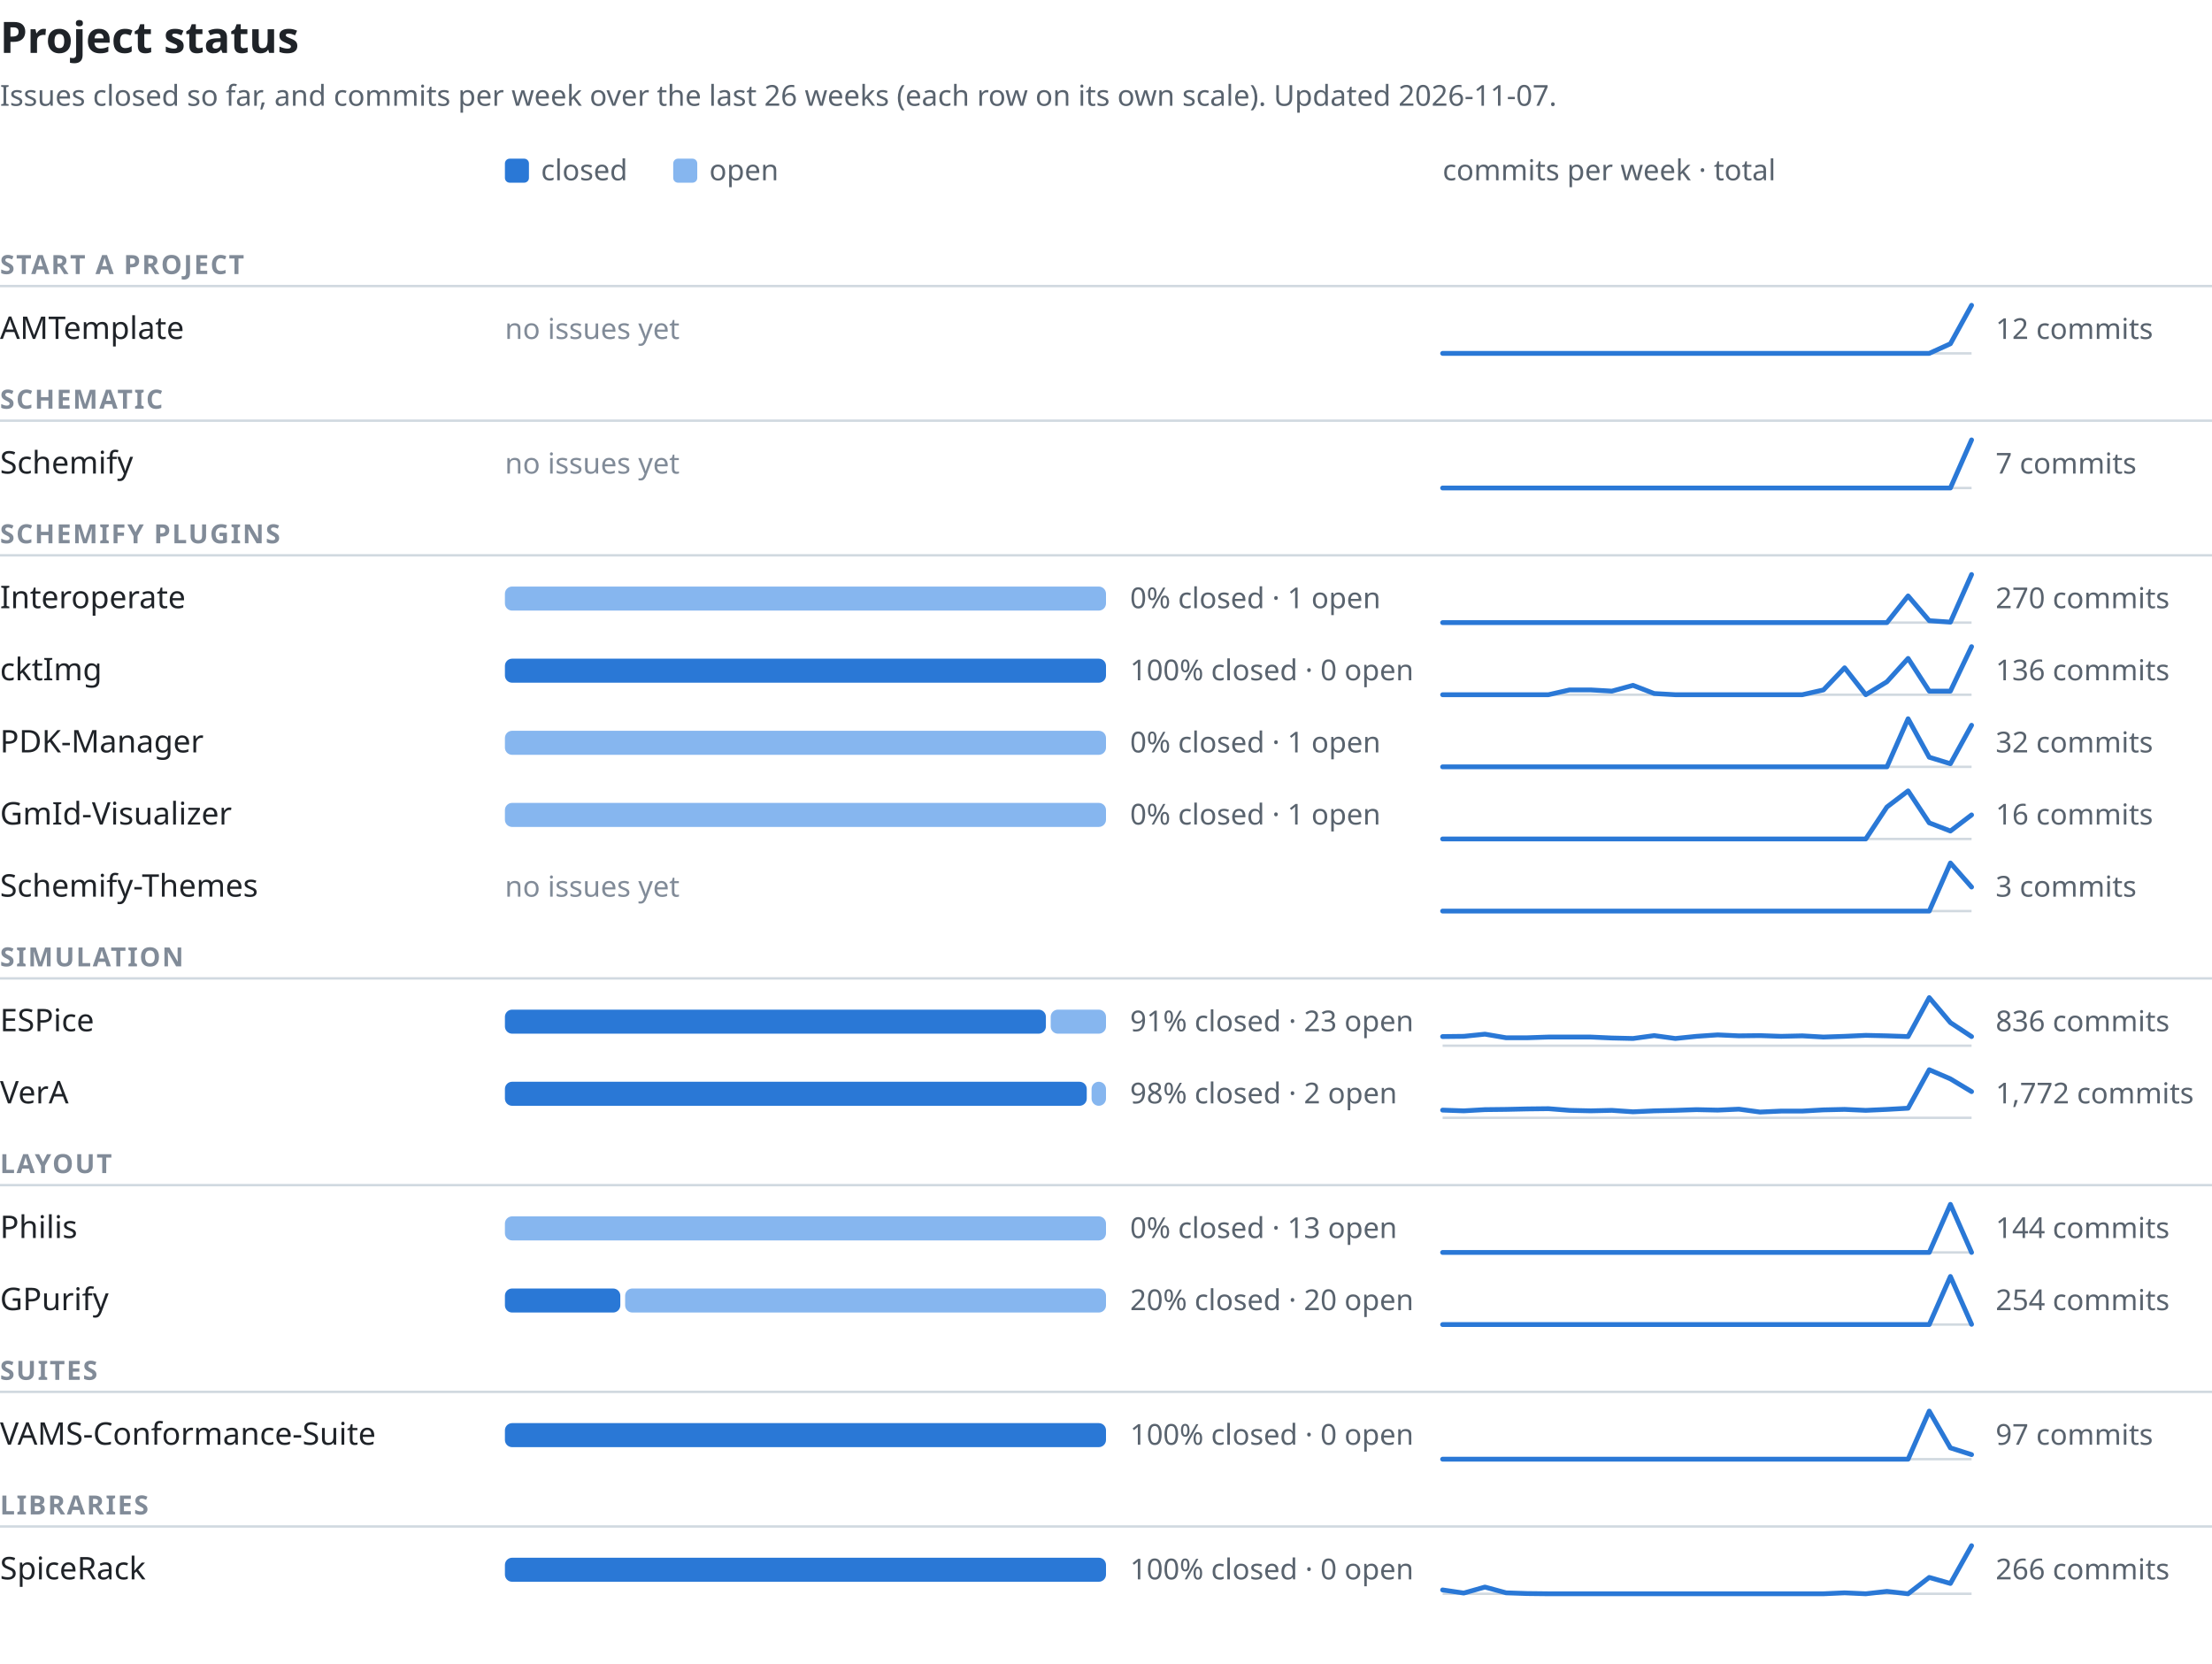
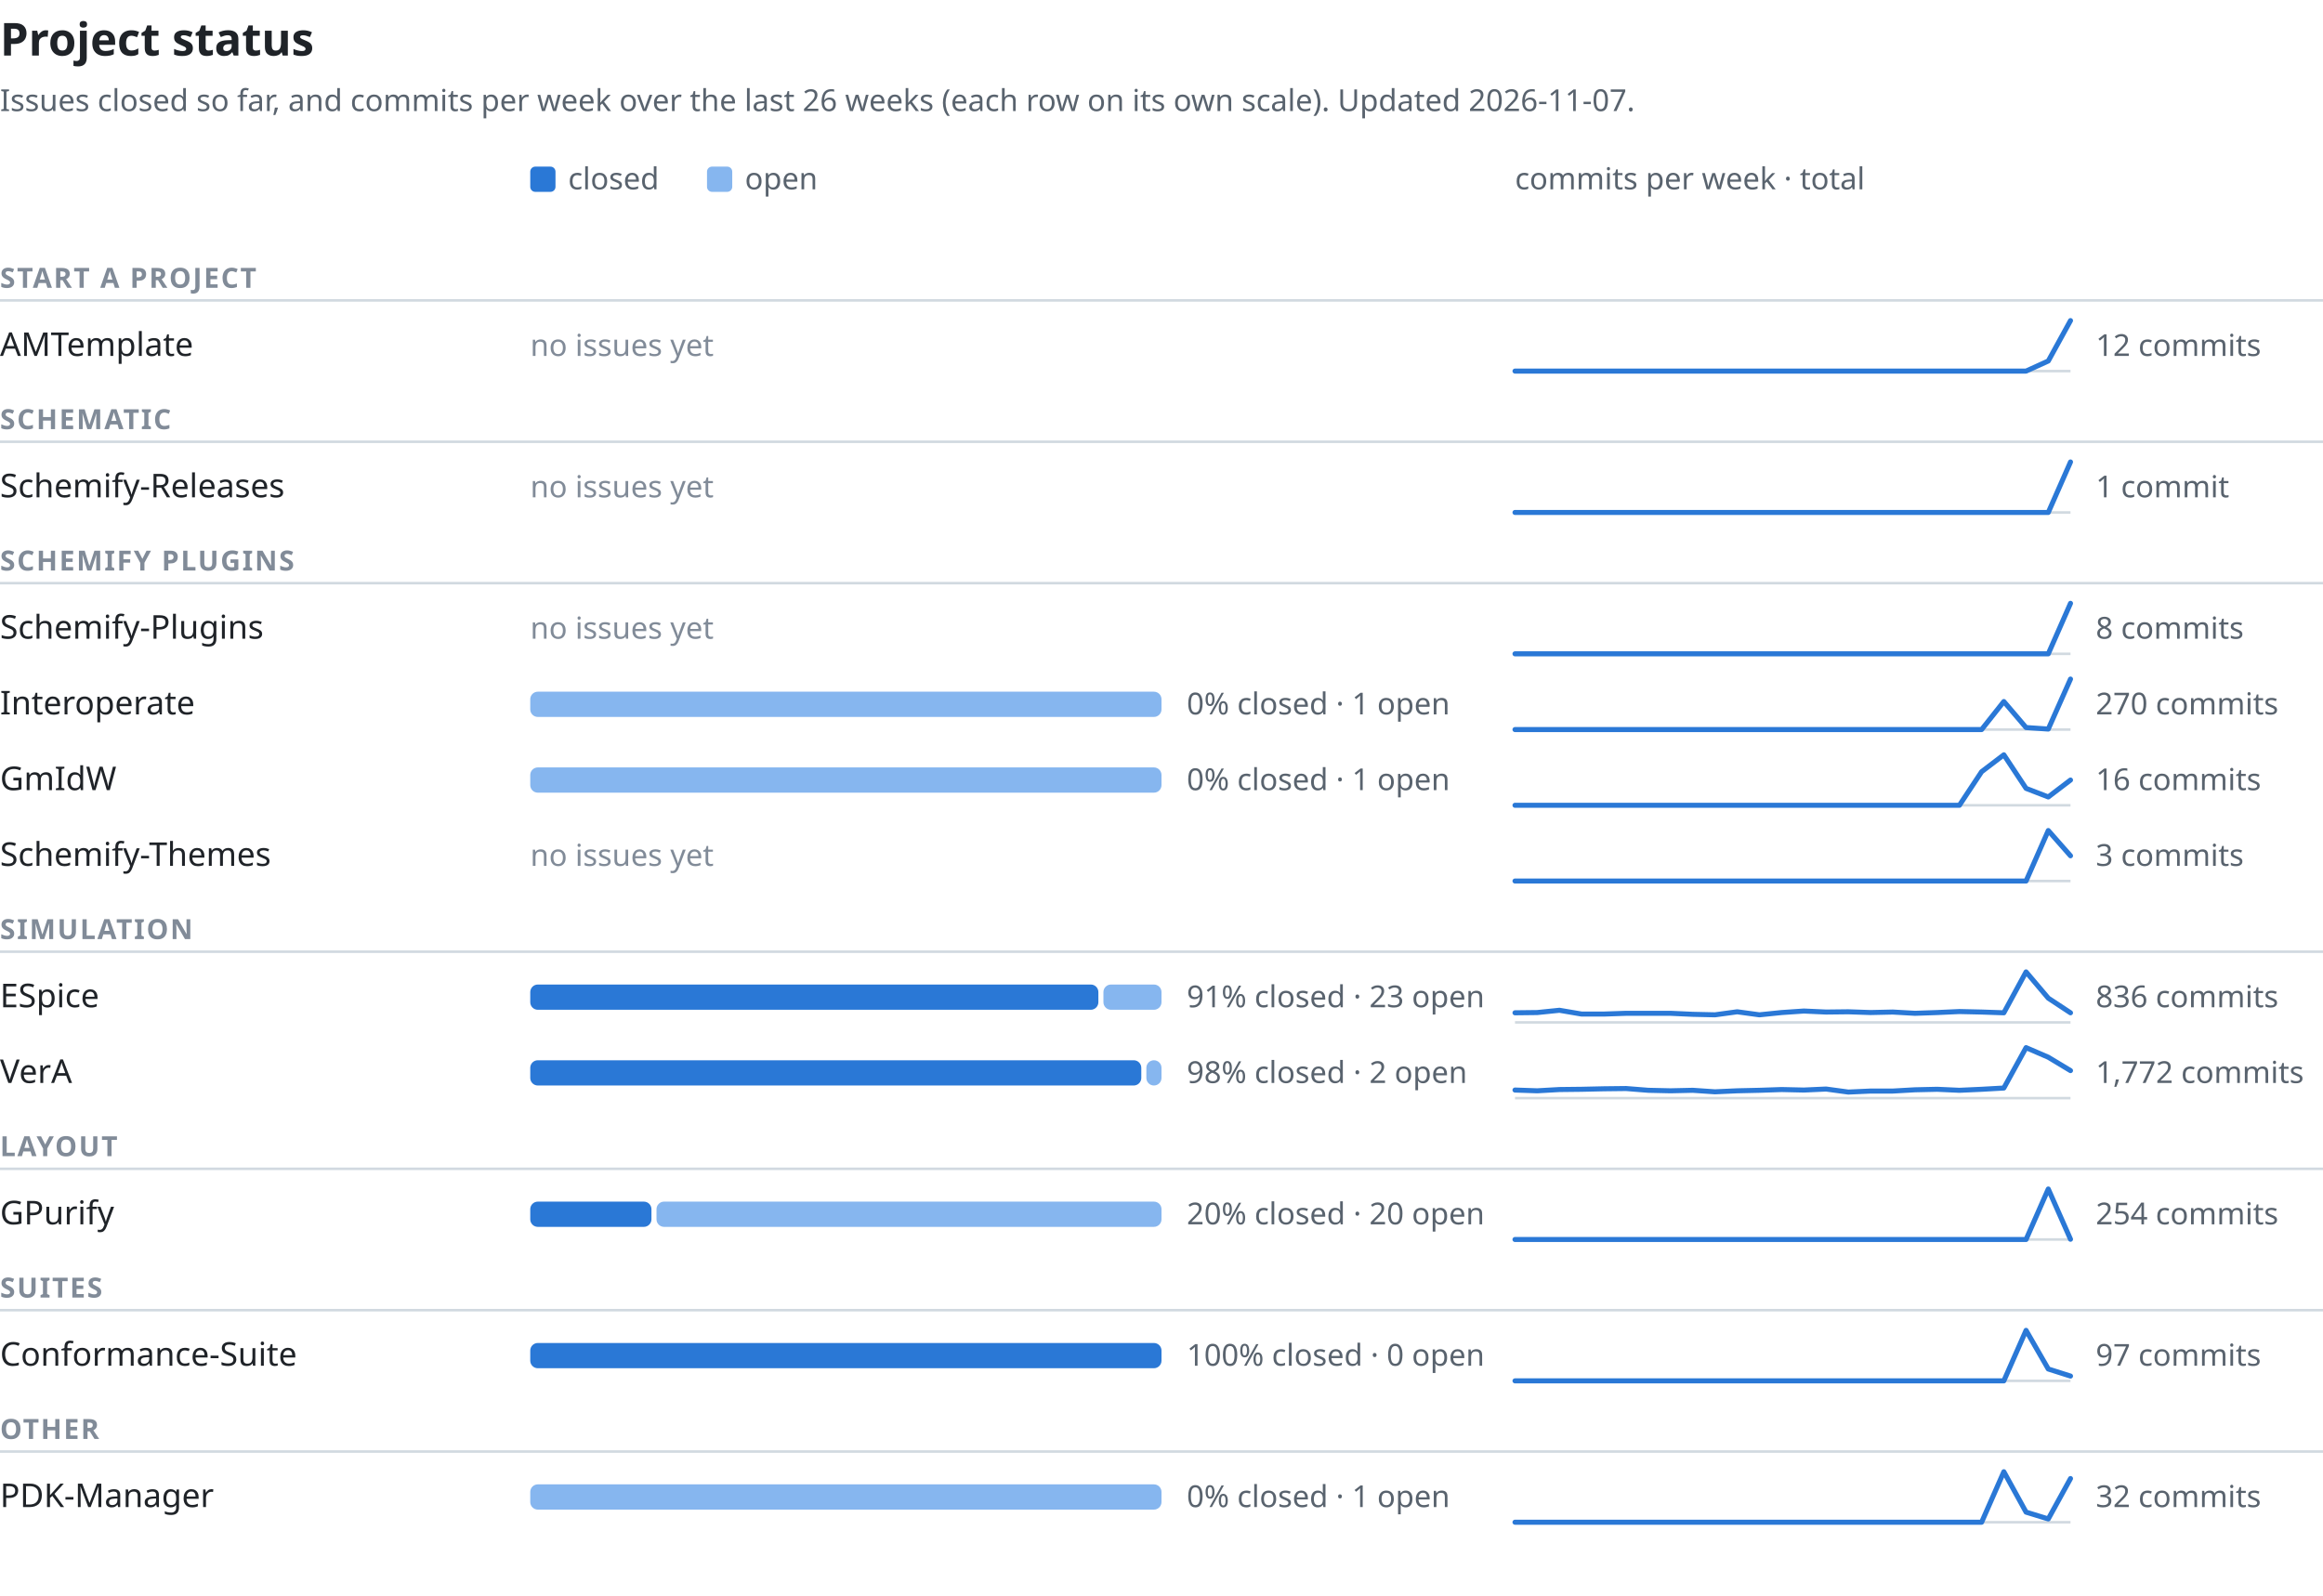
- <svg xmlns="http://www.w3.org/2000/svg" width="920" height="692" viewBox="0 0 920 692" font-family="-apple-system,BlinkMacSystemFont,'Segoe UI','Noto Sans',Helvetica,Arial,sans-serif" role="img" aria-labelledby="t d">
+ <svg xmlns="http://www.w3.org/2000/svg" width="920" height="632" viewBox="0 0 920 632" font-family="-apple-system,BlinkMacSystemFont,'Segoe UI','Noto Sans',Helvetica,Arial,sans-serif" role="img" aria-labelledby="t d">
  <text x="0" y="22" font-size="18" font-weight="600" fill="#1f2328">Project status</text>
  <text x="0" y="44" font-size="12" fill="#59636e">Issues closed so far, and commits per week over the last 26 weeks (each row on its own scale). Updated 2026-11-07.</text>
  <rect x="210" y="66" width="10" height="10" rx="2" fill="#2a78d6" />
  <text x="225" y="75" font-size="12" fill="#59636e">closed</text>
  <rect x="280" y="66" width="10" height="10" rx="2" fill="#86b6ef" />
  <text x="295" y="75" font-size="12" fill="#59636e">open</text>
  <text x="600" y="75" font-size="12" fill="#59636e">commits per week · total</text>
  <text x="0" y="114" font-size="11" font-weight="600" letter-spacing="0.06em" fill="#818b98">START A PROJECT</text>
  <line x1="0" y1="119" x2="920" y2="119" stroke="#d1d9e0" stroke-width="1" />
  <text x="0" y="141.0" font-size="13" font-weight="500" fill="#1f2328">AMTemplate</text>
  <text x="210" y="141.0" font-size="12" fill="#818b98">no issues yet</text>
  <line x1="600" y1="147.0" x2="820" y2="147.0" stroke="#d1d9e0" stroke-width="1" />
  <polyline points="600.0,147.0 608.8,147.0 617.6,147.0 626.4,147.0 635.2,147.0 644.0,147.0 652.8,147.0 661.6,147.0 670.4,147.0 679.2,147.0 688.0,147.0 696.8,147.0 705.6,147.0 714.4,147.0 723.2,147.0 732.0,147.0 740.8,147.0 749.6,147.0 758.4,147.0 767.2,147.0 776.0,147.0 784.8,147.0 793.6,147.0 802.4,147.0 811.2,143.0 820.0,127.0" fill="none" stroke="#2a78d6" stroke-width="2" stroke-linejoin="round" stroke-linecap="round" />
  <text x="830" y="141.0" font-size="12" fill="#59636e" style="font-variant-numeric:tabular-nums">12 commits</text>
  <text x="0" y="170" font-size="11" font-weight="600" letter-spacing="0.06em" fill="#818b98">SCHEMATIC</text>
  <line x1="0" y1="175" x2="920" y2="175" stroke="#d1d9e0" stroke-width="1" />
-   <text x="0" y="197.0" font-size="13" font-weight="500" fill="#1f2328">Schemify</text>
+   <text x="0" y="197.0" font-size="13" font-weight="500" fill="#1f2328">Schemify-Releases</text>
  <text x="210" y="197.0" font-size="12" fill="#818b98">no issues yet</text>
  <line x1="600" y1="203.0" x2="820" y2="203.0" stroke="#d1d9e0" stroke-width="1" />
  <polyline points="600.0,203.0 608.8,203.0 617.6,203.0 626.4,203.0 635.2,203.0 644.0,203.0 652.8,203.0 661.6,203.0 670.4,203.0 679.2,203.0 688.0,203.0 696.8,203.0 705.6,203.0 714.4,203.0 723.2,203.0 732.0,203.0 740.8,203.0 749.6,203.0 758.4,203.0 767.2,203.0 776.0,203.0 784.8,203.0 793.6,203.0 802.4,203.0 811.2,203.0 820.0,183.0" fill="none" stroke="#2a78d6" stroke-width="2" stroke-linejoin="round" stroke-linecap="round" />
-   <text x="830" y="197.0" font-size="12" fill="#59636e" style="font-variant-numeric:tabular-nums">7 commits</text>
+   <text x="830" y="197.0" font-size="12" fill="#59636e" style="font-variant-numeric:tabular-nums">1 commit</text>
  <text x="0" y="226" font-size="11" font-weight="600" letter-spacing="0.06em" fill="#818b98">SCHEMIFY PLUGINS</text>
  <line x1="0" y1="231" x2="920" y2="231" stroke="#d1d9e0" stroke-width="1" />
-   <text x="0" y="253.0" font-size="13" font-weight="500" fill="#1f2328">Interoperate</text>
-   <rect x="210" y="244.0" width="250" height="10" rx="3" fill="#86b6ef" />
-   <text x="470" y="253.0" font-size="12" fill="#59636e" style="font-variant-numeric:tabular-nums">0% closed · 1 open</text>
+   <text x="0" y="253.0" font-size="13" font-weight="500" fill="#1f2328">Schemify-Plugins</text>
+   <text x="210" y="253.0" font-size="12" fill="#818b98">no issues yet</text>
  <line x1="600" y1="259.0" x2="820" y2="259.0" stroke="#d1d9e0" stroke-width="1" />
-   <polyline points="600.0,259.0 608.8,259.0 617.6,259.0 626.4,259.0 635.2,259.0 644.0,259.0 652.8,259.0 661.6,259.0 670.4,259.0 679.2,259.0 688.0,259.0 696.8,259.0 705.6,259.0 714.4,259.0 723.2,259.0 732.0,259.0 740.8,259.0 749.6,259.0 758.4,259.0 767.2,259.0 776.0,259.0 784.8,259.0 793.6,247.9 802.4,258.2 811.2,258.8 820.0,239.0" fill="none" stroke="#2a78d6" stroke-width="2" stroke-linejoin="round" stroke-linecap="round" />
-   <text x="830" y="253.0" font-size="12" fill="#59636e" style="font-variant-numeric:tabular-nums">270 commits</text>
-   <text x="0" y="283.0" font-size="13" font-weight="500" fill="#1f2328">cktImg</text>
-   <rect x="210" y="274.0" width="250" height="10" rx="3" fill="#2a78d6" />
-   <text x="470" y="283.0" font-size="12" fill="#59636e" style="font-variant-numeric:tabular-nums">100% closed · 0 open</text>
+   <polyline points="600.0,259.0 608.8,259.0 617.6,259.0 626.4,259.0 635.2,259.0 644.0,259.0 652.8,259.0 661.6,259.0 670.4,259.0 679.2,259.0 688.0,259.0 696.8,259.0 705.6,259.0 714.4,259.0 723.2,259.0 732.0,259.0 740.8,259.0 749.6,259.0 758.4,259.0 767.2,259.0 776.0,259.0 784.8,259.0 793.6,259.0 802.4,259.0 811.2,259.0 820.0,239.0" fill="none" stroke="#2a78d6" stroke-width="2" stroke-linejoin="round" stroke-linecap="round" />
+   <text x="830" y="253.0" font-size="12" fill="#59636e" style="font-variant-numeric:tabular-nums">8 commits</text>
+   <text x="0" y="283.0" font-size="13" font-weight="500" fill="#1f2328">Interoperate</text>
+   <rect x="210" y="274.0" width="250" height="10" rx="3" fill="#86b6ef" />
+   <text x="470" y="283.0" font-size="12" fill="#59636e" style="font-variant-numeric:tabular-nums">0% closed · 1 open</text>
  <line x1="600" y1="289.0" x2="820" y2="289.0" stroke="#d1d9e0" stroke-width="1" />
-   <polyline points="600.0,289.0 608.8,289.0 617.6,289.0 626.4,289.0 635.2,289.0 644.0,289.0 652.8,287.0 661.6,287.0 670.4,287.5 679.2,285.1 688.0,288.5 696.8,289.0 705.6,289.0 714.4,289.0 723.2,289.0 732.0,289.0 740.8,289.0 749.6,289.0 758.4,287.0 767.2,277.8 776.0,289.0 784.8,283.6 793.6,273.9 802.4,287.5 811.2,287.5 820.0,269.0" fill="none" stroke="#2a78d6" stroke-width="2" stroke-linejoin="round" stroke-linecap="round" />
-   <text x="830" y="283.0" font-size="12" fill="#59636e" style="font-variant-numeric:tabular-nums">136 commits</text>
-   <text x="0" y="313.0" font-size="13" font-weight="500" fill="#1f2328">PDK-Manager</text>
+   <polyline points="600.0,289.0 608.8,289.0 617.6,289.0 626.4,289.0 635.2,289.0 644.0,289.0 652.8,289.0 661.6,289.0 670.4,289.0 679.2,289.0 688.0,289.0 696.8,289.0 705.6,289.0 714.4,289.0 723.2,289.0 732.0,289.0 740.8,289.0 749.6,289.0 758.4,289.0 767.2,289.0 776.0,289.0 784.8,289.0 793.6,277.9 802.4,288.2 811.2,288.8 820.0,269.0" fill="none" stroke="#2a78d6" stroke-width="2" stroke-linejoin="round" stroke-linecap="round" />
+   <text x="830" y="283.0" font-size="12" fill="#59636e" style="font-variant-numeric:tabular-nums">270 commits</text>
+   <text x="0" y="313.0" font-size="13" font-weight="500" fill="#1f2328">GmIdW</text>
  <rect x="210" y="304.0" width="250" height="10" rx="3" fill="#86b6ef" />
  <text x="470" y="313.0" font-size="12" fill="#59636e" style="font-variant-numeric:tabular-nums">0% closed · 1 open</text>
  <line x1="600" y1="319.0" x2="820" y2="319.0" stroke="#d1d9e0" stroke-width="1" />
-   <polyline points="600.0,319.0 608.8,319.0 617.6,319.0 626.4,319.0 635.2,319.0 644.0,319.0 652.8,319.0 661.6,319.0 670.4,319.0 679.2,319.0 688.0,319.0 696.8,319.0 705.6,319.0 714.4,319.0 723.2,319.0 732.0,319.0 740.8,319.0 749.6,319.0 758.4,319.0 767.2,319.0 776.0,319.0 784.8,319.0 793.6,299.0 802.4,315.0 811.2,317.7 820.0,301.7" fill="none" stroke="#2a78d6" stroke-width="2" stroke-linejoin="round" stroke-linecap="round" />
-   <text x="830" y="313.0" font-size="12" fill="#59636e" style="font-variant-numeric:tabular-nums">32 commits</text>
-   <text x="0" y="343.0" font-size="13" font-weight="500" fill="#1f2328">GmId-Visualizer</text>
-   <rect x="210" y="334.0" width="250" height="10" rx="3" fill="#86b6ef" />
-   <text x="470" y="343.0" font-size="12" fill="#59636e" style="font-variant-numeric:tabular-nums">0% closed · 1 open</text>
+   <polyline points="600.0,319.0 608.8,319.0 617.6,319.0 626.4,319.0 635.2,319.0 644.0,319.0 652.8,319.0 661.6,319.0 670.4,319.0 679.2,319.0 688.0,319.0 696.8,319.0 705.6,319.0 714.4,319.0 723.2,319.0 732.0,319.0 740.8,319.0 749.6,319.0 758.4,319.0 767.2,319.0 776.0,319.0 784.8,305.7 793.6,299.0 802.4,312.3 811.2,315.7 820.0,309.0" fill="none" stroke="#2a78d6" stroke-width="2" stroke-linejoin="round" stroke-linecap="round" />
+   <text x="830" y="313.0" font-size="12" fill="#59636e" style="font-variant-numeric:tabular-nums">16 commits</text>
+   <text x="0" y="343.0" font-size="13" font-weight="500" fill="#1f2328">Schemify-Themes</text>
+   <text x="210" y="343.0" font-size="12" fill="#818b98">no issues yet</text>
  <line x1="600" y1="349.0" x2="820" y2="349.0" stroke="#d1d9e0" stroke-width="1" />
-   <polyline points="600.0,349.0 608.8,349.0 617.6,349.0 626.4,349.0 635.2,349.0 644.0,349.0 652.8,349.0 661.6,349.0 670.4,349.0 679.2,349.0 688.0,349.0 696.8,349.0 705.6,349.0 714.4,349.0 723.2,349.0 732.0,349.0 740.8,349.0 749.6,349.0 758.4,349.0 767.2,349.0 776.0,349.0 784.8,335.7 793.6,329.0 802.4,342.3 811.2,345.7 820.0,339.0" fill="none" stroke="#2a78d6" stroke-width="2" stroke-linejoin="round" stroke-linecap="round" />
-   <text x="830" y="343.0" font-size="12" fill="#59636e" style="font-variant-numeric:tabular-nums">16 commits</text>
-   <text x="0" y="373.0" font-size="13" font-weight="500" fill="#1f2328">Schemify-Themes</text>
-   <text x="210" y="373.0" font-size="12" fill="#818b98">no issues yet</text>
-   <line x1="600" y1="379.0" x2="820" y2="379.0" stroke="#d1d9e0" stroke-width="1" />
-   <polyline points="600.0,379.0 608.8,379.0 617.6,379.0 626.4,379.0 635.2,379.0 644.0,379.0 652.8,379.0 661.6,379.0 670.4,379.0 679.2,379.0 688.0,379.0 696.8,379.0 705.6,379.0 714.4,379.0 723.2,379.0 732.0,379.0 740.8,379.0 749.6,379.0 758.4,379.0 767.2,379.0 776.0,379.0 784.8,379.0 793.6,379.0 802.4,379.0 811.2,359.0 820.0,369.0" fill="none" stroke="#2a78d6" stroke-width="2" stroke-linejoin="round" stroke-linecap="round" />
-   <text x="830" y="373.0" font-size="12" fill="#59636e" style="font-variant-numeric:tabular-nums">3 commits</text>
-   <text x="0" y="402" font-size="11" font-weight="600" letter-spacing="0.06em" fill="#818b98">SIMULATION</text>
-   <line x1="0" y1="407" x2="920" y2="407" stroke="#d1d9e0" stroke-width="1" />
-   <text x="0" y="429.0" font-size="13" font-weight="500" fill="#1f2328">ESPice</text>
-   <rect x="210" y="420.0" width="225" height="10" rx="3" fill="#2a78d6" />
-   <rect x="437" y="420.0" width="23" height="10" rx="3" fill="#86b6ef" />
-   <text x="470" y="429.0" font-size="12" fill="#59636e" style="font-variant-numeric:tabular-nums">91% closed · 23 open</text>
+   <polyline points="600.0,349.0 608.8,349.0 617.6,349.0 626.4,349.0 635.2,349.0 644.0,349.0 652.8,349.0 661.6,349.0 670.4,349.0 679.2,349.0 688.0,349.0 696.8,349.0 705.6,349.0 714.4,349.0 723.2,349.0 732.0,349.0 740.8,349.0 749.6,349.0 758.4,349.0 767.2,349.0 776.0,349.0 784.8,349.0 793.6,349.0 802.4,349.0 811.2,329.0 820.0,339.0" fill="none" stroke="#2a78d6" stroke-width="2" stroke-linejoin="round" stroke-linecap="round" />
+   <text x="830" y="343.0" font-size="12" fill="#59636e" style="font-variant-numeric:tabular-nums">3 commits</text>
+   <text x="0" y="372" font-size="11" font-weight="600" letter-spacing="0.06em" fill="#818b98">SIMULATION</text>
+   <line x1="0" y1="377" x2="920" y2="377" stroke="#d1d9e0" stroke-width="1" />
+   <text x="0" y="399.0" font-size="13" font-weight="500" fill="#1f2328">ESpice</text>
+   <rect x="210" y="390.0" width="225" height="10" rx="3" fill="#2a78d6" />
+   <rect x="437" y="390.0" width="23" height="10" rx="3" fill="#86b6ef" />
+   <text x="470" y="399.0" font-size="12" fill="#59636e" style="font-variant-numeric:tabular-nums">91% closed · 23 open</text>
+   <line x1="600" y1="405.0" x2="820" y2="405.0" stroke="#d1d9e0" stroke-width="1" />
+   <polyline points="600.0,401.2 608.8,401.1 617.6,400.2 626.4,401.7 635.2,401.7 644.0,401.4 652.8,401.4 661.6,401.4 670.4,401.8 679.2,402.0 688.0,400.8 696.8,402.0 705.6,401.1 714.4,400.5 723.2,400.9 732.0,400.8 740.8,401.1 749.6,400.9 758.4,401.4 767.2,401.1 776.0,400.7 784.8,400.9 793.6,401.2 802.4,385.0 811.2,395.4 820.0,401.2" fill="none" stroke="#2a78d6" stroke-width="2" stroke-linejoin="round" stroke-linecap="round" />
+   <text x="830" y="399.0" font-size="12" fill="#59636e" style="font-variant-numeric:tabular-nums">836 commits</text>
+   <text x="0" y="429.0" font-size="13" font-weight="500" fill="#1f2328">VerA</text>
+   <rect x="210" y="420.0" width="242" height="10" rx="3" fill="#2a78d6" />
+   <rect x="454" y="420.0" width="6" height="10" rx="3" fill="#86b6ef" />
+   <text x="470" y="429.0" font-size="12" fill="#59636e" style="font-variant-numeric:tabular-nums">98% closed · 2 open</text>
  <line x1="600" y1="435.0" x2="820" y2="435.0" stroke="#d1d9e0" stroke-width="1" />
-   <polyline points="600.0,431.2 608.8,431.1 617.6,430.2 626.4,431.7 635.2,431.7 644.0,431.4 652.8,431.4 661.6,431.4 670.4,431.8 679.2,432.0 688.0,430.8 696.8,432.0 705.6,431.1 714.4,430.5 723.2,430.9 732.0,430.8 740.8,431.1 749.6,430.9 758.4,431.4 767.2,431.1 776.0,430.7 784.8,430.9 793.6,431.2 802.4,415.0 811.2,425.4 820.0,431.2" fill="none" stroke="#2a78d6" stroke-width="2" stroke-linejoin="round" stroke-linecap="round" />
-   <text x="830" y="429.0" font-size="12" fill="#59636e" style="font-variant-numeric:tabular-nums">836 commits</text>
-   <text x="0" y="459.0" font-size="13" font-weight="500" fill="#1f2328">VerA</text>
-   <rect x="210" y="450.0" width="242" height="10" rx="3" fill="#2a78d6" />
-   <rect x="454" y="450.0" width="6" height="10" rx="3" fill="#86b6ef" />
-   <text x="470" y="459.0" font-size="12" fill="#59636e" style="font-variant-numeric:tabular-nums">98% closed · 2 open</text>
-   <line x1="600" y1="465.0" x2="820" y2="465.0" stroke="#d1d9e0" stroke-width="1" />
-   <polyline points="600.0,461.8 608.8,462.1 617.6,461.6 626.4,461.5 635.2,461.3 644.0,461.2 652.8,461.9 661.6,462.1 670.4,461.9 679.2,462.5 688.0,462.1 696.8,461.9 705.6,461.6 714.4,461.8 723.2,461.4 732.0,462.6 740.8,462.2 749.6,462.2 758.4,461.7 767.2,461.5 776.0,461.9 784.8,461.5 793.6,461.0 802.4,445.0 811.2,448.8 820.0,454.1" fill="none" stroke="#2a78d6" stroke-width="2" stroke-linejoin="round" stroke-linecap="round" />
-   <text x="830" y="459.0" font-size="12" fill="#59636e" style="font-variant-numeric:tabular-nums">1,772 commits</text>
-   <text x="0" y="488" font-size="11" font-weight="600" letter-spacing="0.06em" fill="#818b98">LAYOUT</text>
-   <line x1="0" y1="493" x2="920" y2="493" stroke="#d1d9e0" stroke-width="1" />
-   <text x="0" y="515.0" font-size="13" font-weight="500" fill="#1f2328">Philis</text>
-   <rect x="210" y="506.0" width="250" height="10" rx="3" fill="#86b6ef" />
-   <text x="470" y="515.0" font-size="12" fill="#59636e" style="font-variant-numeric:tabular-nums">0% closed · 13 open</text>
-   <line x1="600" y1="521.0" x2="820" y2="521.0" stroke="#d1d9e0" stroke-width="1" />
-   <polyline points="600.0,521.0 608.8,521.0 617.6,521.0 626.4,521.0 635.2,521.0 644.0,521.0 652.8,521.0 661.6,521.0 670.4,521.0 679.2,521.0 688.0,521.0 696.8,521.0 705.6,521.0 714.4,521.0 723.2,521.0 732.0,521.0 740.8,521.0 749.6,521.0 758.4,521.0 767.2,521.0 776.0,521.0 784.8,521.0 793.6,521.0 802.4,521.0 811.2,501.0 820.0,521.0" fill="none" stroke="#2a78d6" stroke-width="2" stroke-linejoin="round" stroke-linecap="round" />
-   <text x="830" y="515.0" font-size="12" fill="#59636e" style="font-variant-numeric:tabular-nums">144 commits</text>
-   <text x="0" y="545.0" font-size="13" font-weight="500" fill="#1f2328">GPurify</text>
-   <rect x="210" y="536.0" width="48" height="10" rx="3" fill="#2a78d6" />
-   <rect x="260" y="536.0" width="200" height="10" rx="3" fill="#86b6ef" />
-   <text x="470" y="545.0" font-size="12" fill="#59636e" style="font-variant-numeric:tabular-nums">20% closed · 20 open</text>
-   <line x1="600" y1="551.0" x2="820" y2="551.0" stroke="#d1d9e0" stroke-width="1" />
-   <polyline points="600.0,551.0 608.8,551.0 617.6,551.0 626.4,551.0 635.2,551.0 644.0,551.0 652.8,551.0 661.6,551.0 670.4,551.0 679.2,551.0 688.0,551.0 696.8,551.0 705.6,551.0 714.4,551.0 723.2,551.0 732.0,551.0 740.8,551.0 749.6,551.0 758.4,551.0 767.2,551.0 776.0,551.0 784.8,551.0 793.6,551.0 802.4,551.0 811.2,531.0 820.0,550.9" fill="none" stroke="#2a78d6" stroke-width="2" stroke-linejoin="round" stroke-linecap="round" />
-   <text x="830" y="545.0" font-size="12" fill="#59636e" style="font-variant-numeric:tabular-nums">254 commits</text>
-   <text x="0" y="574" font-size="11" font-weight="600" letter-spacing="0.06em" fill="#818b98">SUITES</text>
-   <line x1="0" y1="579" x2="920" y2="579" stroke="#d1d9e0" stroke-width="1" />
-   <text x="0" y="601.0" font-size="13" font-weight="500" fill="#1f2328">VAMS-Conformance-Suite</text>
-   <rect x="210" y="592.0" width="250" height="10" rx="3" fill="#2a78d6" />
-   <text x="470" y="601.0" font-size="12" fill="#59636e" style="font-variant-numeric:tabular-nums">100% closed · 0 open</text>
-   <line x1="600" y1="607.0" x2="820" y2="607.0" stroke="#d1d9e0" stroke-width="1" />
-   <polyline points="600.0,607.0 608.8,607.0 617.6,607.0 626.4,607.0 635.2,607.0 644.0,607.0 652.8,607.0 661.6,607.0 670.4,607.0 679.2,607.0 688.0,607.0 696.8,607.0 705.6,607.0 714.4,607.0 723.2,607.0 732.0,607.0 740.8,607.0 749.6,607.0 758.4,607.0 767.2,607.0 776.0,607.0 784.8,607.0 793.6,607.0 802.4,587.0 811.2,602.3 820.0,605.1" fill="none" stroke="#2a78d6" stroke-width="2" stroke-linejoin="round" stroke-linecap="round" />
-   <text x="830" y="601.0" font-size="12" fill="#59636e" style="font-variant-numeric:tabular-nums">97 commits</text>
-   <text x="0" y="630" font-size="11" font-weight="600" letter-spacing="0.06em" fill="#818b98">LIBRARIES</text>
-   <line x1="0" y1="635" x2="920" y2="635" stroke="#d1d9e0" stroke-width="1" />
-   <text x="0" y="657.0" font-size="13" font-weight="500" fill="#1f2328">SpiceRack</text>
-   <rect x="210" y="648.0" width="250" height="10" rx="3" fill="#2a78d6" />
-   <text x="470" y="657.0" font-size="12" fill="#59636e" style="font-variant-numeric:tabular-nums">100% closed · 0 open</text>
-   <line x1="600" y1="663.0" x2="820" y2="663.0" stroke="#d1d9e0" stroke-width="1" />
-   <polyline points="600.0,661.4 608.8,662.7 617.6,660.2 626.4,662.6 635.2,662.9 644.0,663.0 652.8,663.0 661.6,663.0 670.4,663.0 679.2,663.0 688.0,663.0 696.8,663.0 705.6,663.0 714.4,663.0 723.2,663.0 732.0,663.0 740.8,663.0 749.6,663.0 758.4,663.0 767.2,662.6 776.0,663.0 784.8,662.0 793.6,663.0 802.4,656.2 811.2,658.7 820.0,643.0" fill="none" stroke="#2a78d6" stroke-width="2" stroke-linejoin="round" stroke-linecap="round" />
-   <text x="830" y="657.0" font-size="12" fill="#59636e" style="font-variant-numeric:tabular-nums">266 commits</text>
+   <polyline points="600.0,431.8 608.8,432.1 617.6,431.6 626.4,431.5 635.2,431.3 644.0,431.2 652.8,431.9 661.6,432.1 670.4,431.9 679.2,432.5 688.0,432.1 696.8,431.9 705.6,431.6 714.4,431.8 723.2,431.4 732.0,432.6 740.8,432.2 749.6,432.2 758.4,431.7 767.2,431.5 776.0,431.9 784.8,431.5 793.6,431.0 802.4,415.0 811.2,418.8 820.0,424.1" fill="none" stroke="#2a78d6" stroke-width="2" stroke-linejoin="round" stroke-linecap="round" />
+   <text x="830" y="429.0" font-size="12" fill="#59636e" style="font-variant-numeric:tabular-nums">1,772 commits</text>
+   <text x="0" y="458" font-size="11" font-weight="600" letter-spacing="0.06em" fill="#818b98">LAYOUT</text>
+   <line x1="0" y1="463" x2="920" y2="463" stroke="#d1d9e0" stroke-width="1" />
+   <text x="0" y="485.0" font-size="13" font-weight="500" fill="#1f2328">GPurify</text>
+   <rect x="210" y="476.0" width="48" height="10" rx="3" fill="#2a78d6" />
+   <rect x="260" y="476.0" width="200" height="10" rx="3" fill="#86b6ef" />
+   <text x="470" y="485.0" font-size="12" fill="#59636e" style="font-variant-numeric:tabular-nums">20% closed · 20 open</text>
+   <line x1="600" y1="491.0" x2="820" y2="491.0" stroke="#d1d9e0" stroke-width="1" />
+   <polyline points="600.0,491.0 608.8,491.0 617.6,491.0 626.4,491.0 635.2,491.0 644.0,491.0 652.8,491.0 661.6,491.0 670.4,491.0 679.2,491.0 688.0,491.0 696.8,491.0 705.6,491.0 714.4,491.0 723.2,491.0 732.0,491.0 740.8,491.0 749.6,491.0 758.4,491.0 767.2,491.0 776.0,491.0 784.8,491.0 793.6,491.0 802.4,491.0 811.2,471.0 820.0,490.9" fill="none" stroke="#2a78d6" stroke-width="2" stroke-linejoin="round" stroke-linecap="round" />
+   <text x="830" y="485.0" font-size="12" fill="#59636e" style="font-variant-numeric:tabular-nums">254 commits</text>
+   <text x="0" y="514" font-size="11" font-weight="600" letter-spacing="0.06em" fill="#818b98">SUITES</text>
+   <line x1="0" y1="519" x2="920" y2="519" stroke="#d1d9e0" stroke-width="1" />
+   <text x="0" y="541.0" font-size="13" font-weight="500" fill="#1f2328">Conformance-Suite</text>
+   <rect x="210" y="532.0" width="250" height="10" rx="3" fill="#2a78d6" />
+   <text x="470" y="541.0" font-size="12" fill="#59636e" style="font-variant-numeric:tabular-nums">100% closed · 0 open</text>
+   <line x1="600" y1="547.0" x2="820" y2="547.0" stroke="#d1d9e0" stroke-width="1" />
+   <polyline points="600.0,547.0 608.8,547.0 617.6,547.0 626.4,547.0 635.2,547.0 644.0,547.0 652.8,547.0 661.6,547.0 670.4,547.0 679.2,547.0 688.0,547.0 696.8,547.0 705.6,547.0 714.4,547.0 723.2,547.0 732.0,547.0 740.8,547.0 749.6,547.0 758.4,547.0 767.2,547.0 776.0,547.0 784.8,547.0 793.6,547.0 802.4,527.0 811.2,542.3 820.0,545.1" fill="none" stroke="#2a78d6" stroke-width="2" stroke-linejoin="round" stroke-linecap="round" />
+   <text x="830" y="541.0" font-size="12" fill="#59636e" style="font-variant-numeric:tabular-nums">97 commits</text>
+   <text x="0" y="570" font-size="11" font-weight="600" letter-spacing="0.06em" fill="#818b98">OTHER</text>
+   <line x1="0" y1="575" x2="920" y2="575" stroke="#d1d9e0" stroke-width="1" />
+   <text x="0" y="597.0" font-size="13" font-weight="500" fill="#1f2328">PDK-Manager</text>
+   <rect x="210" y="588.0" width="250" height="10" rx="3" fill="#86b6ef" />
+   <text x="470" y="597.0" font-size="12" fill="#59636e" style="font-variant-numeric:tabular-nums">0% closed · 1 open</text>
+   <line x1="600" y1="603.0" x2="820" y2="603.0" stroke="#d1d9e0" stroke-width="1" />
+   <polyline points="600.0,603.0 608.8,603.0 617.6,603.0 626.4,603.0 635.2,603.0 644.0,603.0 652.8,603.0 661.6,603.0 670.4,603.0 679.2,603.0 688.0,603.0 696.8,603.0 705.6,603.0 714.4,603.0 723.2,603.0 732.0,603.0 740.8,603.0 749.6,603.0 758.4,603.0 767.2,603.0 776.0,603.0 784.8,603.0 793.6,583.0 802.4,599.0 811.2,601.7 820.0,585.7" fill="none" stroke="#2a78d6" stroke-width="2" stroke-linejoin="round" stroke-linecap="round" />
+   <text x="830" y="597.0" font-size="12" fill="#59636e" style="font-variant-numeric:tabular-nums">32 commits</text>
</svg>
